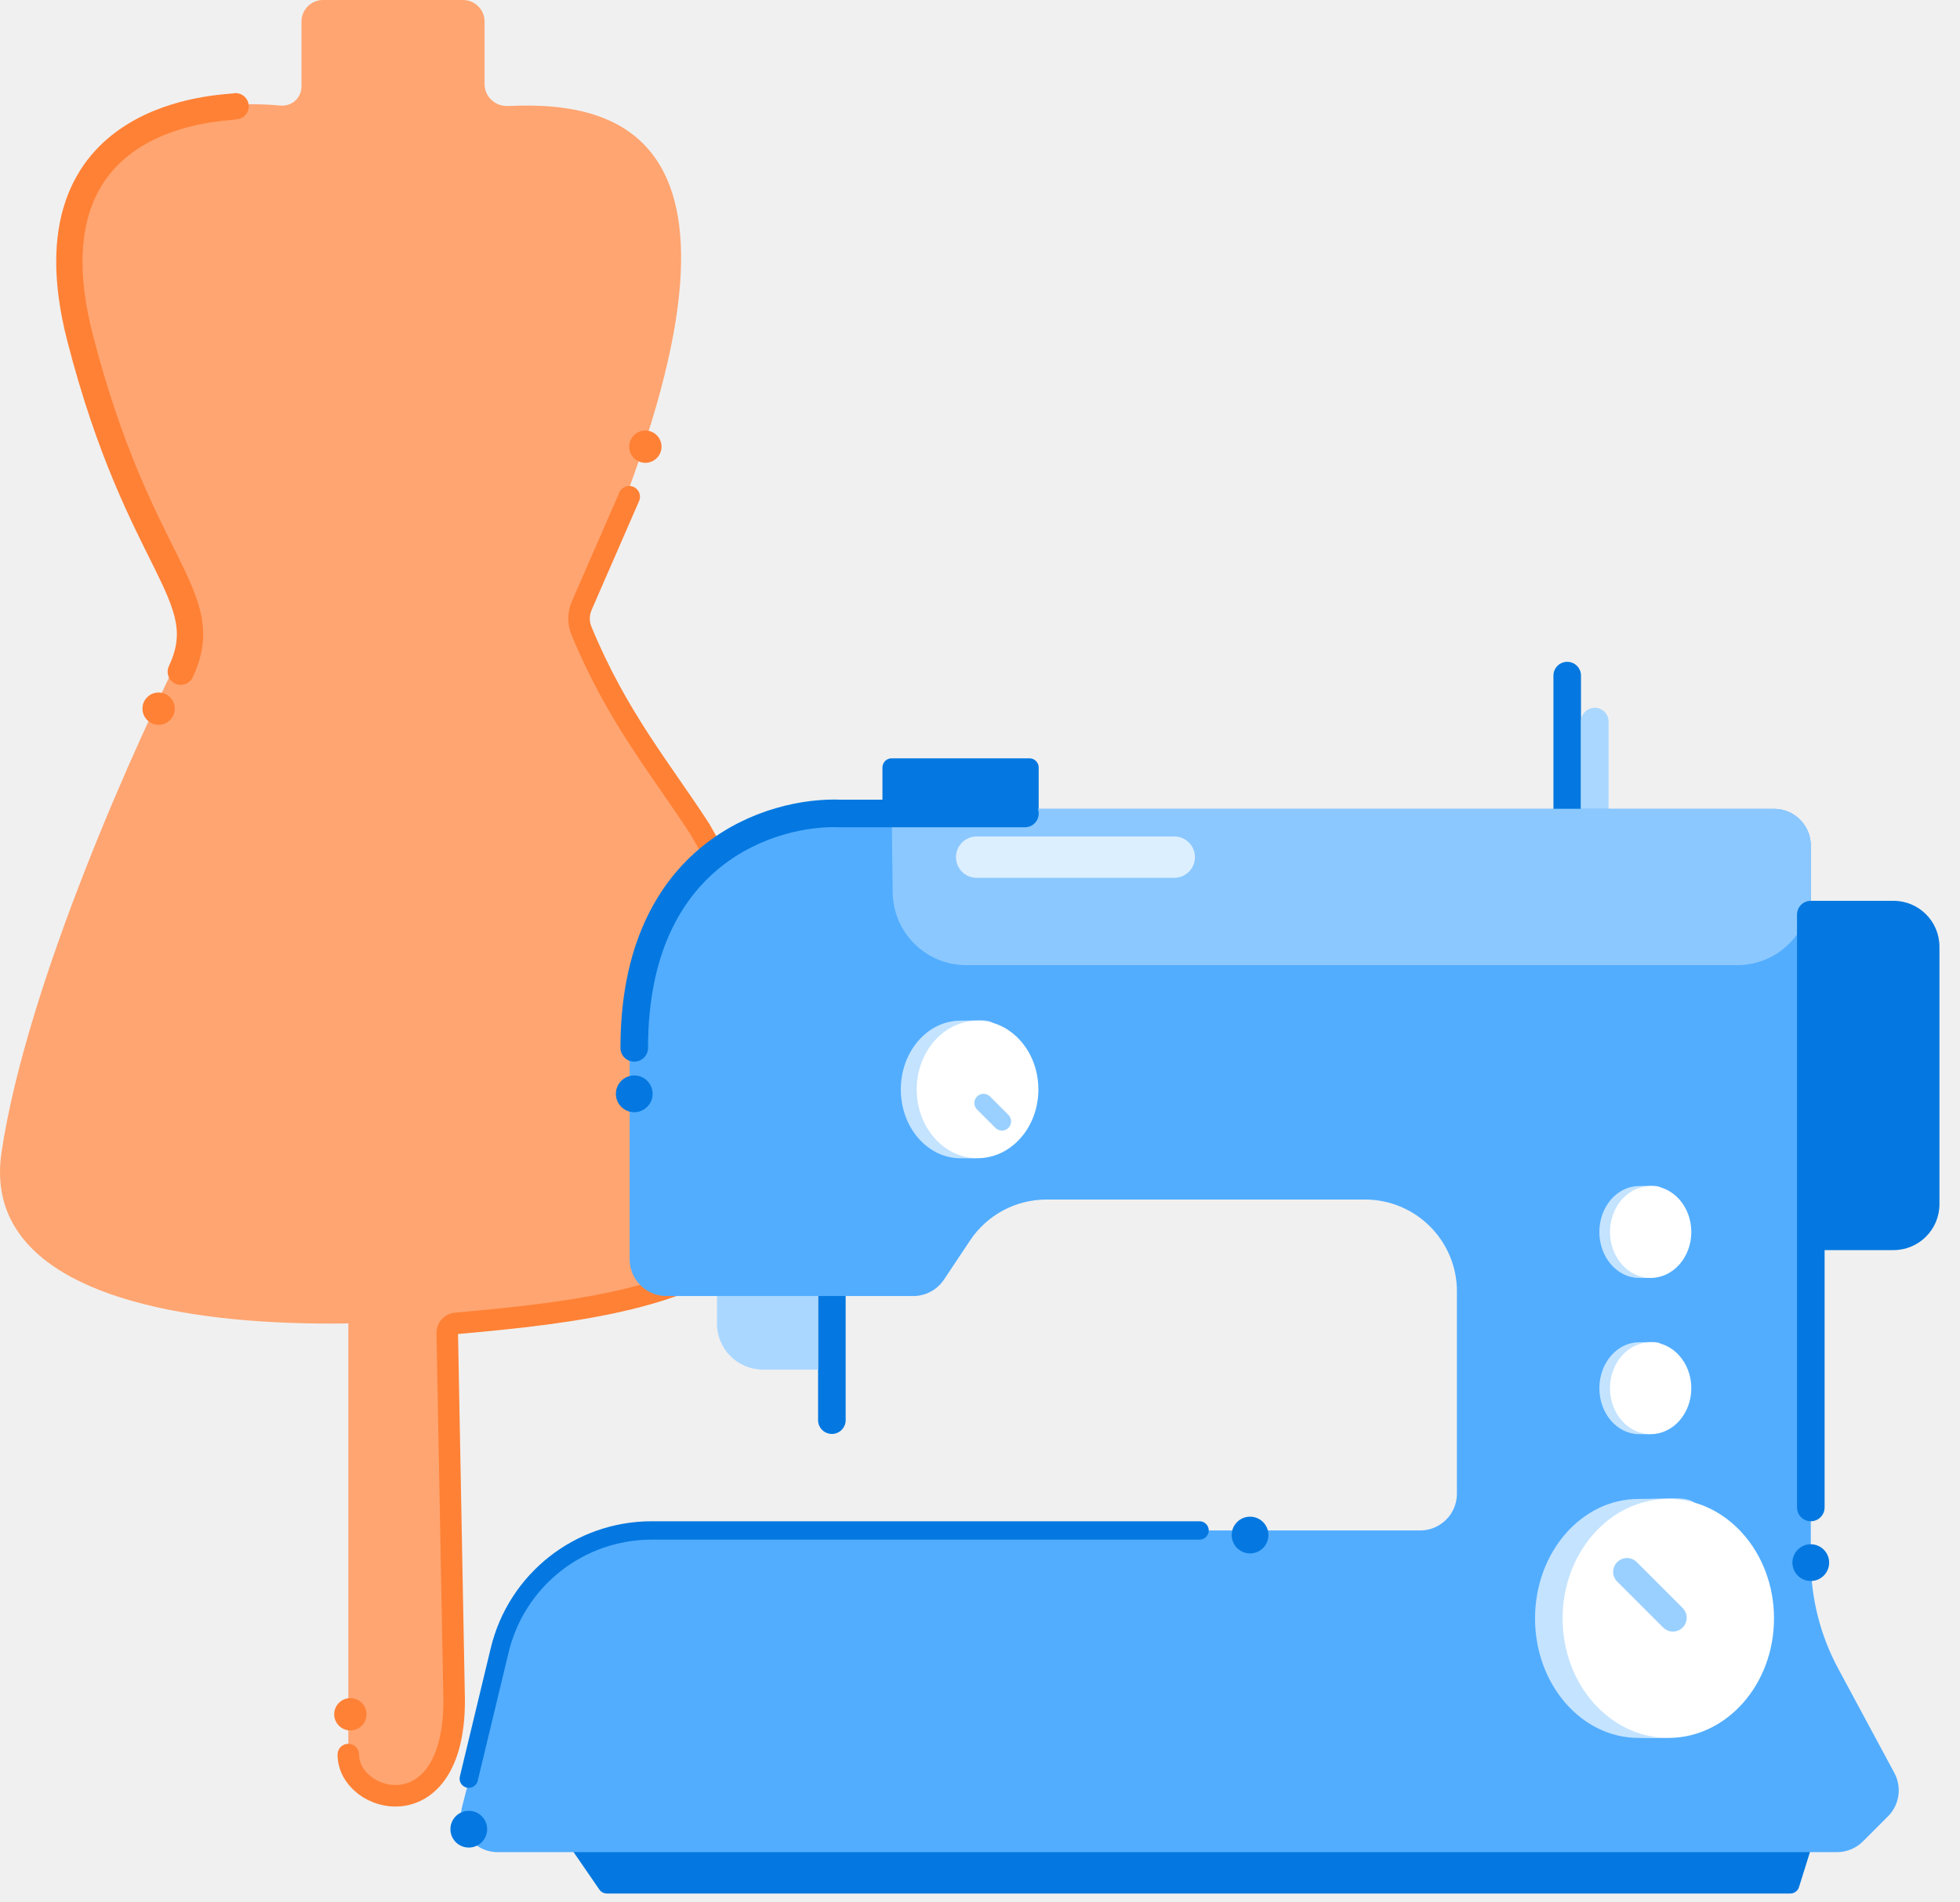
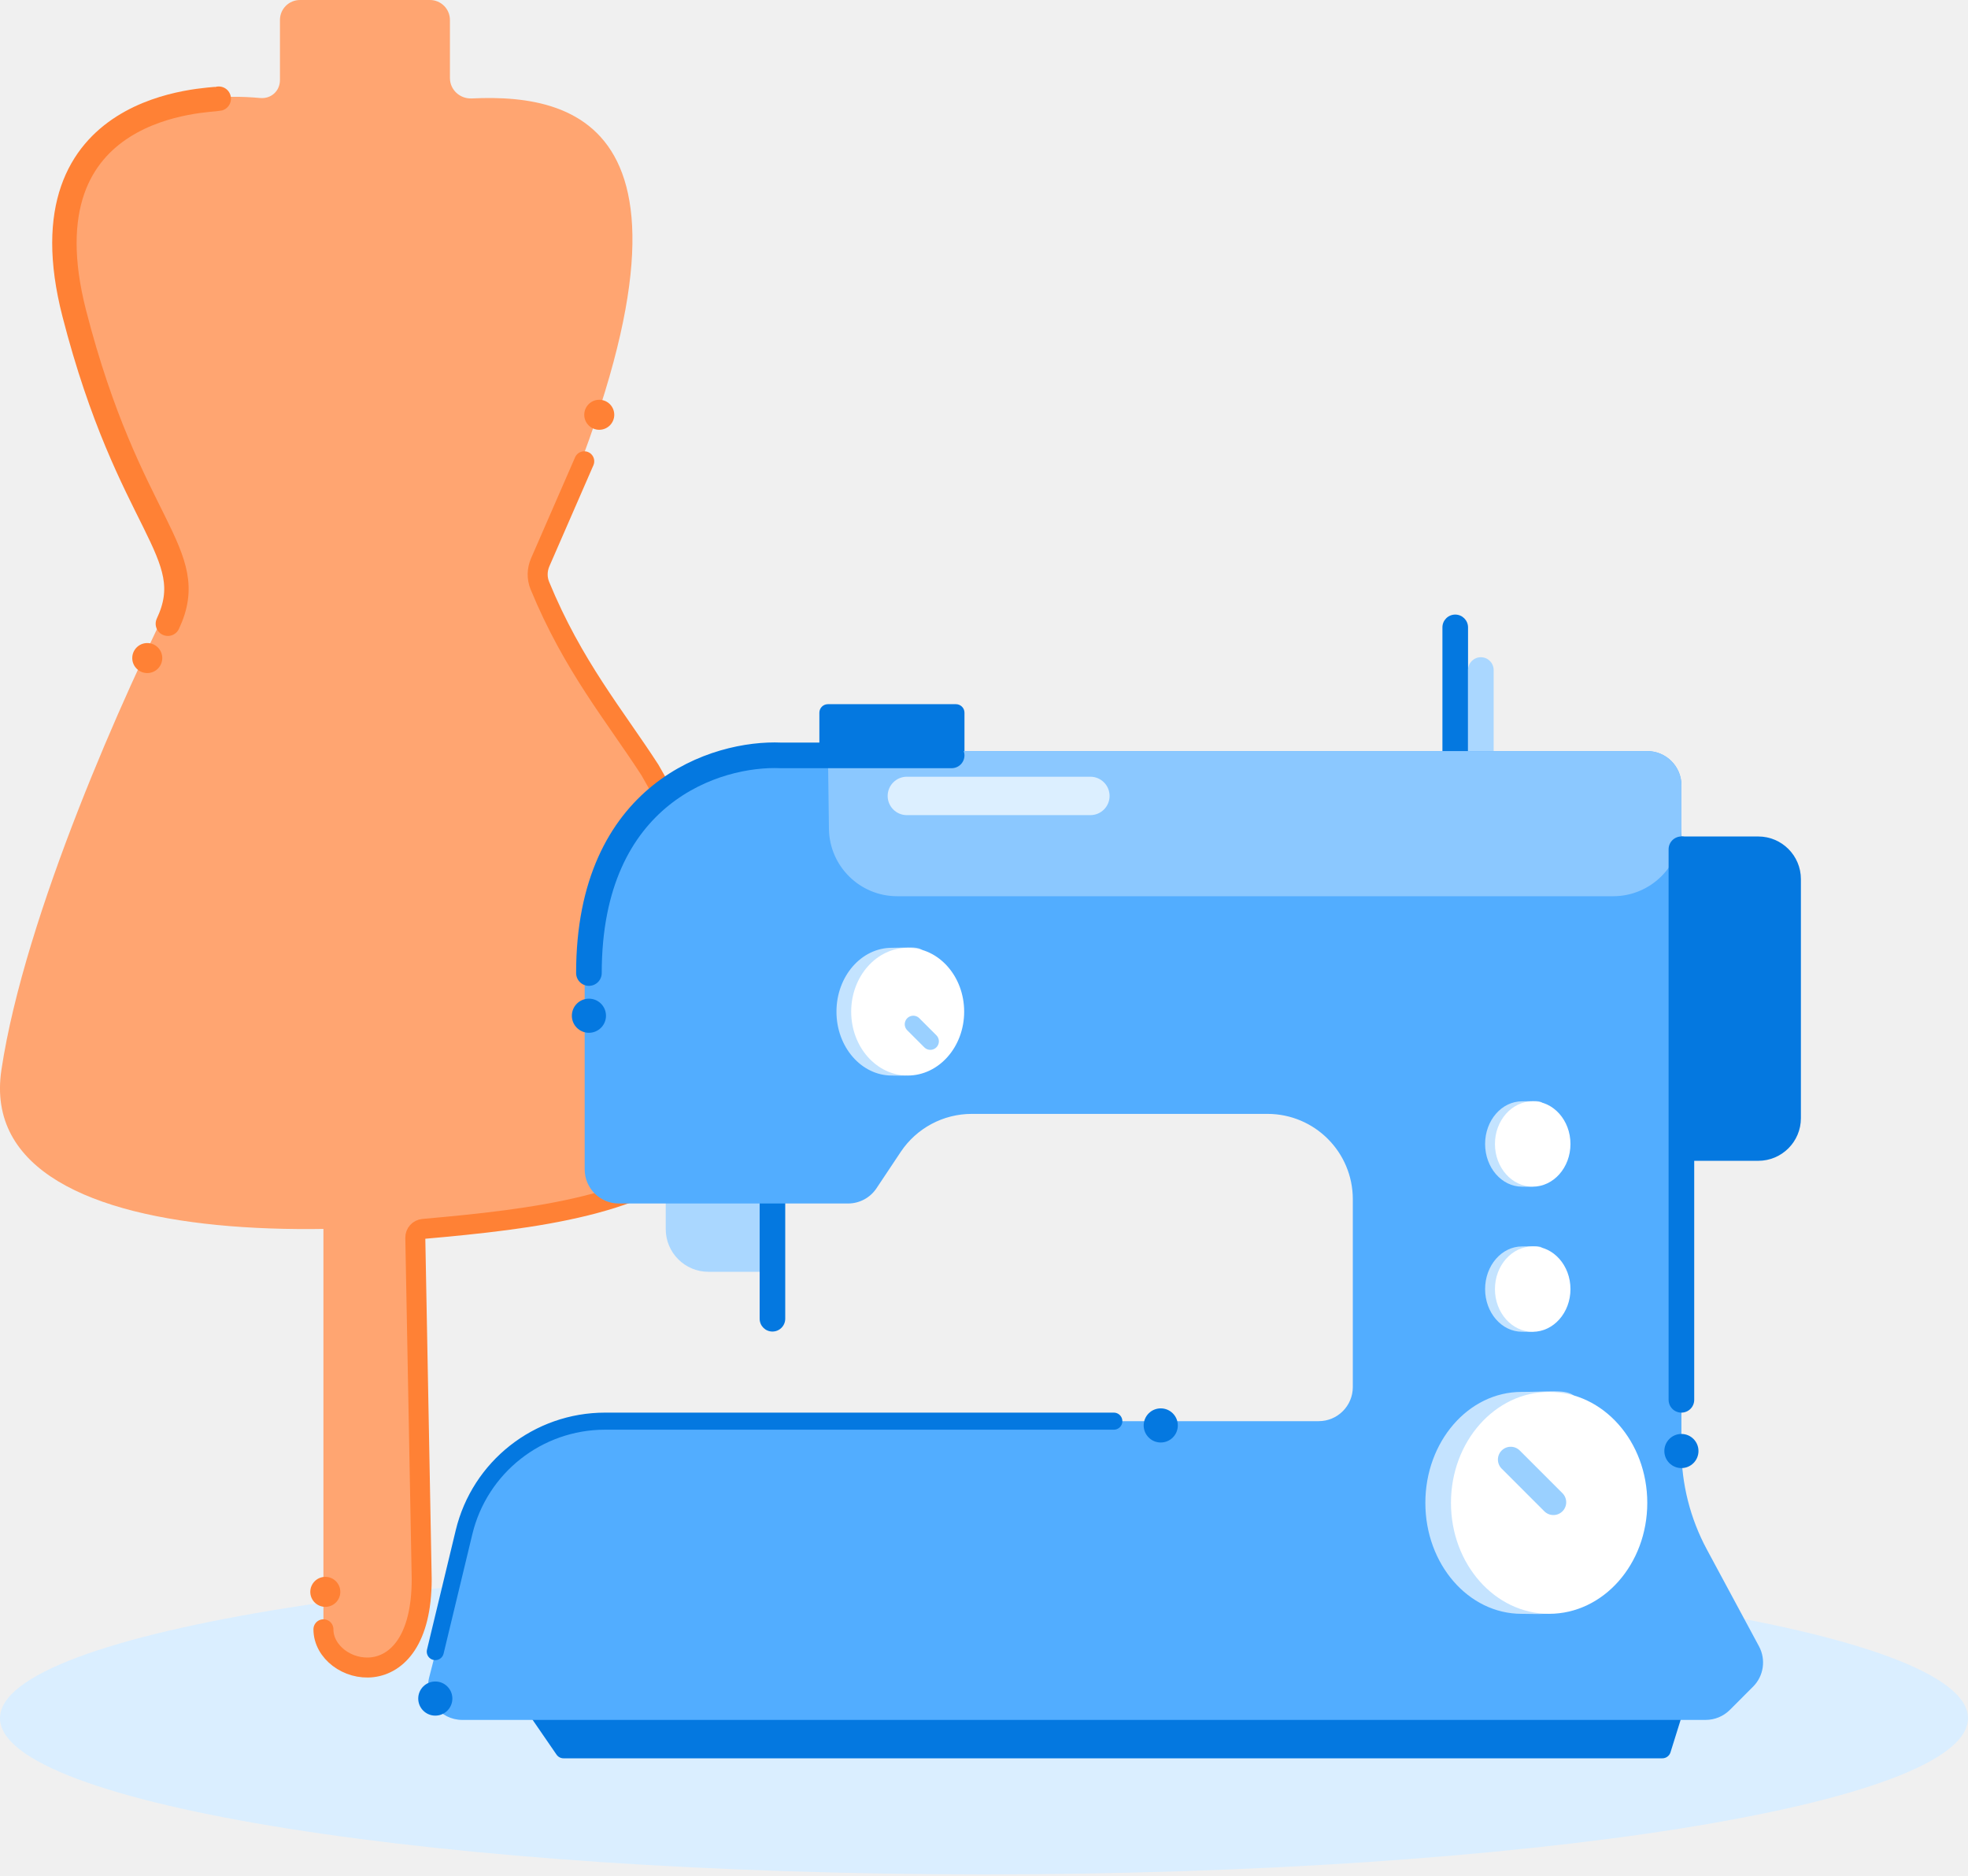
- <svg xmlns="http://www.w3.org/2000/svg" width="67" height="65" viewBox="0 0 67 65" fill="none">
-   <path d="M24.346 43.434C31.292 41.409 24.349 28.314 19.798 21.691C19.65 21.476 19.633 21.193 19.741 20.955C27.053 4.782 21.415 3.431 17.368 3.624C16.936 3.644 16.564 3.308 16.564 2.875V0.736C16.564 0.33 16.234 0 15.828 0H11.043C10.636 0 10.306 0.33 10.306 0.736V2.945C10.306 3.351 9.98 3.645 9.575 3.608C8.373 3.498 5.996 3.456 3.733 5.153C0.602 7.502 3.944 16.043 6.502 21.011C6.612 21.224 6.612 21.476 6.503 21.69C4.601 25.431 0.909 33.677 0.053 39.386C-1.052 46.747 15.512 46.011 24.346 43.434Z" fill="#FFA571" />
-   <path d="M11.907 42.129H15.444V59.816C15.444 60.793 14.652 61.585 13.675 61.585C12.699 61.585 11.907 60.793 11.907 59.816V42.129Z" fill="#FFA571" />
-   <path d="M11.907 59.977C11.907 61.665 15.525 62.63 15.525 58.128L15.289 45.565C15.286 45.395 15.414 45.253 15.582 45.238C23.78 44.512 32.545 43.234 23.926 28.343C22.638 26.352 21.091 24.514 19.875 21.558C19.761 21.282 19.769 20.972 19.888 20.699L21.509 16.98" stroke="#FF8135" stroke-width="0.736" stroke-linecap="round" />
-   <circle cx="11.976" cy="58.6" r="0.552" fill="#FF8135" />
-   <circle cx="5.422" cy="24.224" r="0.552" fill="#FF8135" />
-   <circle cx="22.061" cy="15.269" r="0.552" fill="#FF8135" />
-   <path d="M8.053 3.633C7.791 3.708 0.711 3.671 2.734 11.537C4.757 19.402 7.416 20.339 6.18 22.961" stroke="#FF8135" stroke-width="0.899" stroke-linecap="round" />
-   <path d="M61.786 62.213H19.45C19.197 62.213 19.048 62.497 19.191 62.706L20.488 64.591C20.546 64.676 20.643 64.727 20.747 64.727H61.197C61.335 64.727 61.456 64.638 61.497 64.506L62.086 62.621C62.15 62.419 61.998 62.213 61.786 62.213Z" fill="#0478E0" />
-   <path d="M27.965 48.545V44.964V29.064C27.965 28.804 28.176 28.593 28.437 28.593C28.697 28.593 28.908 28.804 28.908 29.064V48.545C28.908 48.806 28.697 49.017 28.437 49.017C28.176 49.017 27.965 48.806 27.965 48.545Z" fill="#0478E0" />
-   <path d="M53.102 32.521V30.935V23.095C53.102 22.834 53.313 22.623 53.573 22.623C53.833 22.623 54.044 22.834 54.044 23.095V32.521C54.044 32.781 53.833 32.992 53.573 32.992C53.313 32.992 53.102 32.781 53.102 32.521Z" fill="#0478E0" />
-   <path d="M54.044 34.092V32.506V24.665C54.044 24.405 54.255 24.194 54.516 24.194C54.776 24.194 54.987 24.405 54.987 24.665V34.092C54.987 34.352 54.776 34.563 54.516 34.563C54.255 34.563 54.044 34.352 54.044 34.092Z" fill="#AAD7FF" />
-   <path d="M26.08 46.817H27.965V42.732H24.509V45.246C24.509 46.114 25.212 46.817 26.08 46.817Z" fill="#AAD7FF" />
-   <path d="M35.192 27.965H30.479C30.305 27.965 30.165 27.824 30.165 27.65V26.236C30.165 26.063 30.305 25.922 30.479 25.922H35.192C35.365 25.922 35.506 26.063 35.506 26.236V27.65C35.506 27.824 35.365 27.965 35.192 27.965Z" fill="#0478E0" />
-   <path d="M60.014 41.161L60.014 32.364C60.014 31.496 60.718 30.793 61.585 30.793L64.727 30.793C65.595 30.793 66.298 31.496 66.298 32.364L66.298 41.161C66.298 42.029 65.595 42.733 64.727 42.733L61.585 42.733C60.718 42.733 60.014 42.029 60.014 41.161Z" fill="#0478E0" />
-   <path d="M32.266 43.744L33.16 42.404C33.742 41.529 34.723 41.004 35.774 41.004H46.661C48.396 41.004 49.803 42.411 49.803 44.146V51.059C49.803 51.753 49.24 52.316 48.546 52.316H21.879C19.729 52.316 17.85 53.772 17.315 55.855L15.801 61.743C15.596 62.539 16.197 63.313 17.018 63.313H62.793C63.127 63.313 63.446 63.181 63.682 62.945L64.538 62.089C64.93 61.697 65.019 61.093 64.756 60.605L62.839 57.044C62.222 55.9 61.9 54.62 61.9 53.32V41.497C61.9 41.398 61.98 41.319 62.078 41.319C62.153 41.319 62.213 41.257 62.212 41.182L62.058 32.744C62.058 32.707 62.027 32.678 61.99 32.678C61.94 32.678 61.9 32.637 61.9 32.587V28.907C61.9 28.213 61.337 27.65 60.643 27.65H28.751C24.76 27.65 21.524 30.886 21.524 34.877V43.047C21.524 43.741 22.087 44.303 22.781 44.303H31.22C31.64 44.303 32.033 44.093 32.266 43.744Z" fill="#52ADFF" />
-   <path d="M56.908 46.608C56.908 47.169 57.026 48.256 56.787 48.784C56.656 49.073 56.3 49.025 56.034 49.025C55.282 49.025 54.672 48.322 54.672 47.454C54.672 46.587 55.282 45.883 56.034 45.883C56.786 45.883 56.908 45.741 56.908 46.608Z" fill="#C3E3FF" />
-   <ellipse cx="56.425" cy="47.454" rx="1.39" ry="1.571" fill="white" />
-   <path d="M56.908 41.267C56.908 41.827 57.026 42.914 56.787 43.442C56.656 43.731 56.3 43.684 56.034 43.684C55.282 43.684 54.672 42.98 54.672 42.113C54.672 41.245 55.282 40.542 56.034 40.542C56.786 40.542 56.908 40.399 56.908 41.267Z" fill="#C3E3FF" />
-   <ellipse cx="56.425" cy="42.113" rx="1.39" ry="1.571" fill="white" />
-   <path d="M34.139 35.976C34.139 36.815 34.316 38.441 33.958 39.231C33.762 39.664 33.229 39.593 32.831 39.593C31.705 39.593 30.793 38.54 30.793 37.242C30.793 35.943 31.705 34.89 32.831 34.89C33.956 34.89 34.139 34.677 34.139 35.976Z" fill="#C3E3FF" />
-   <ellipse cx="33.416" cy="37.241" rx="2.08" ry="2.351" fill="white" />
-   <path d="M33.621 37.705L34.249 38.333" stroke="#9AD0FF" stroke-width="0.628" stroke-linecap="round" />
-   <path d="M30.516 30.511L30.483 27.969C30.481 27.794 30.622 27.65 30.797 27.65H60.643C61.337 27.65 61.9 28.213 61.9 28.907V30.478C61.9 31.866 60.775 32.992 59.386 32.992H33.03C31.654 32.992 30.534 31.886 30.516 30.511Z" fill="#8BC8FF" />
-   <path opacity="0.7" d="M40.141 28.593H33.386C32.995 28.593 32.679 28.91 32.679 29.3C32.679 29.69 32.995 30.007 33.386 30.007H40.141C40.532 30.007 40.848 29.69 40.848 29.3C40.848 28.91 40.532 28.593 40.141 28.593Z" fill="white" />
-   <path d="M58.286 53.124C58.286 54.581 58.593 57.407 57.972 58.78C57.632 59.532 56.705 59.408 56.013 59.408C54.058 59.408 52.473 57.579 52.473 55.323C52.473 53.068 54.058 51.239 56.013 51.239C57.968 51.239 58.286 50.868 58.286 53.124Z" fill="#C4E3FF" />
-   <ellipse cx="57.029" cy="55.323" rx="3.613" ry="4.085" fill="white" />
-   <path d="M55.615 53.73L57.186 55.301" stroke="#9AD0FF" stroke-width="0.943" stroke-linecap="round" />
-   <path d="M16.025 60.8L17.082 56.407C17.66 54.007 19.807 52.316 22.276 52.316H36.763H41.005" stroke="#0478E0" stroke-width="0.628" stroke-linecap="round" />
-   <circle cx="16.025" cy="62.528" r="0.628" fill="#0478E0" />
-   <circle cx="42.732" cy="52.473" r="0.628" fill="#0478E0" />
-   <circle cx="61.899" cy="53.416" r="0.628" fill="#0478E0" />
-   <circle cx="21.681" cy="37.391" r="0.628" fill="#0478E0" />
-   <path d="M21.681 35.82C21.681 29.159 26.394 27.703 28.75 27.808H35.035" stroke="#0478E0" stroke-width="0.943" stroke-linecap="round" />
-   <path d="M61.9 31.264L61.9 51.53" stroke="#0478E0" stroke-width="0.943" stroke-linecap="round" />
+ <svg xmlns="http://www.w3.org/2000/svg" width="64" height="61" viewBox="0 0 64 61" fill="none">
+   <ellipse cx="32" cy="55.873" rx="32" ry="5.079" fill="#DAEEFF" />
+   <path d="M21.507 38.369C27.642 36.579 21.509 25.012 17.489 19.161C17.358 18.971 17.343 18.721 17.438 18.511C23.898 4.224 18.917 3.031 15.342 3.201C14.96 3.219 14.632 2.922 14.632 2.539V0.65C14.632 0.291 14.341 0 13.982 0H9.755C9.396 0 9.104 0.291 9.104 0.65V2.601C9.104 2.96 8.816 3.22 8.459 3.187C7.397 3.09 5.297 3.053 3.298 4.552C0.531 6.627 3.484 14.172 5.744 18.56C5.841 18.749 5.841 18.971 5.745 19.16C4.065 22.465 0.803 29.749 0.046 34.792C-0.929 41.295 13.703 40.645 21.507 38.369Z" fill="#FFA571" />
+   <path d="M10.518 37.215H13.643V52.84C13.643 53.703 12.944 54.402 12.081 54.402C11.218 54.402 10.518 53.703 10.518 52.84V37.215Z" fill="#FFA571" />
+   <path d="M10.518 52.982C10.518 54.473 13.714 55.325 13.714 51.348L13.506 40.25C13.503 40.101 13.616 39.975 13.765 39.962C21.007 39.32 28.749 38.191 21.135 25.037C19.998 23.279 18.631 21.655 17.557 19.044C17.456 18.8 17.463 18.526 17.568 18.285L19 15" stroke="#FF8135" stroke-width="0.65" stroke-linecap="round" />
+   <circle cx="10.579" cy="51.765" r="0.488" fill="#FF8135" />
+   <circle cx="4.789" cy="21.399" r="0.488" fill="#FF8135" />
+   <circle cx="19.488" cy="13.488" r="0.488" fill="#FF8135" />
+   <path d="M7.114 3.209C6.882 3.276 0.629 3.243 2.415 10.191C4.202 17.139 6.551 17.966 5.459 20.283" stroke="#FF8135" stroke-width="0.794" stroke-linecap="round" />
+   <path d="M54.58 54.957H17.182C16.959 54.957 16.827 55.208 16.953 55.392L18.098 57.057C18.15 57.133 18.235 57.178 18.327 57.178H54.06C54.181 57.178 54.289 57.099 54.325 56.983L54.845 55.318C54.901 55.139 54.768 54.957 54.58 54.957Z" fill="#0478E0" />
+   <path d="M24.704 42.883V39.72V25.674C24.704 25.445 24.89 25.258 25.12 25.258C25.35 25.258 25.536 25.445 25.536 25.674V42.883C25.536 43.113 25.35 43.3 25.12 43.3C24.89 43.3 24.704 43.113 24.704 42.883Z" fill="#0478E0" />
+   <path d="M46.908 28.728V27.327V20.401C46.908 20.171 47.095 19.985 47.325 19.985C47.554 19.985 47.741 20.171 47.741 20.401V28.728C47.741 28.958 47.554 29.144 47.325 29.144C47.095 29.144 46.908 28.958 46.908 28.728Z" fill="#0478E0" />
+   <path d="M47.741 30.116V28.714V21.789C47.741 21.559 47.928 21.372 48.158 21.372C48.388 21.372 48.574 21.559 48.574 21.789V30.116C48.574 30.345 48.388 30.532 48.158 30.532C47.928 30.532 47.741 30.345 47.741 30.116Z" fill="#AAD7FF" />
+   <path d="M23.038 41.357H24.704V37.748H21.65V39.969C21.65 40.735 22.272 41.357 23.038 41.357Z" fill="#AAD7FF" />
+   <path d="M31.087 24.703H26.924C26.771 24.703 26.646 24.579 26.646 24.425V23.176C26.646 23.023 26.771 22.899 26.924 22.899H31.087C31.241 22.899 31.365 23.023 31.365 23.176V24.425C31.365 24.579 31.241 24.703 31.087 24.703Z" fill="#0478E0" />
+   <path d="M53.015 36.361L53.015 28.589C53.015 27.823 53.636 27.201 54.403 27.201L57.178 27.201C57.945 27.201 58.566 27.823 58.566 28.589L58.566 36.361C58.566 37.127 57.945 37.748 57.178 37.748L54.403 37.748C53.636 37.748 53.015 37.127 53.015 36.361Z" fill="#0478E0" />
+   <path d="M28.503 38.642L29.292 37.458C29.807 36.686 30.674 36.222 31.602 36.222H41.218C42.752 36.222 43.994 37.465 43.994 38.998V45.104C43.994 45.717 43.497 46.214 42.884 46.214H19.327C17.427 46.214 15.768 47.501 15.295 49.341L13.958 54.542C13.777 55.245 14.308 55.929 15.033 55.929H55.469C55.764 55.929 56.046 55.812 56.255 55.604L57.011 54.847C57.357 54.501 57.435 53.968 57.203 53.536L55.51 50.391C54.965 49.38 54.68 48.25 54.68 47.102V36.657C54.68 36.57 54.751 36.499 54.838 36.499C54.904 36.499 54.957 36.445 54.956 36.379L54.82 28.925C54.819 28.893 54.793 28.866 54.76 28.866C54.716 28.866 54.68 28.831 54.68 28.787V25.536C54.68 24.923 54.183 24.425 53.57 24.425H25.398C21.872 24.425 19.014 27.284 19.014 30.809V38.026C19.014 38.639 19.511 39.136 20.124 39.136H27.579C27.95 39.136 28.297 38.951 28.503 38.642Z" fill="#52ADFF" />
+   <path d="M50.271 41.172C50.271 41.668 50.375 42.628 50.164 43.094C50.048 43.349 49.734 43.307 49.499 43.307C48.834 43.307 48.296 42.686 48.296 41.92C48.296 41.153 48.834 40.532 49.499 40.532C50.163 40.532 50.271 40.406 50.271 41.172Z" fill="#C3E3FF" />
+   <ellipse cx="49.844" cy="41.92" rx="1.228" ry="1.388" fill="white" />
+   <path d="M50.271 36.454C50.271 36.949 50.375 37.909 50.164 38.375C50.048 38.631 49.734 38.589 49.499 38.589C48.834 38.589 48.296 37.967 48.296 37.201C48.296 36.434 48.834 35.813 49.499 35.813C50.163 35.813 50.271 35.687 50.271 36.454Z" fill="#C3E3FF" />
+   <ellipse cx="49.844" cy="37.201" rx="1.228" ry="1.388" fill="white" />
+   <path d="M30.157 31.78C30.157 32.521 30.314 33.958 29.998 34.656C29.825 35.038 29.354 34.975 29.002 34.975C28.008 34.975 27.202 34.045 27.202 32.898C27.202 31.751 28.008 30.821 29.002 30.821C29.996 30.821 30.157 30.633 30.157 31.78Z" fill="#C3E3FF" />
+   <ellipse cx="29.518" cy="32.898" rx="1.837" ry="2.077" fill="white" />
+   <path d="M29.7 33.307L30.255 33.862" stroke="#9AD0FF" stroke-width="0.555" stroke-linecap="round" />
+   <path d="M26.957 26.952L26.928 24.707C26.926 24.552 27.051 24.425 27.206 24.425H53.57C54.184 24.425 54.681 24.923 54.681 25.536V26.924C54.681 28.15 53.686 29.144 52.46 29.144H29.177C27.962 29.144 26.973 28.167 26.957 26.952Z" fill="#8BC8FF" />
+   <path opacity="0.7" d="M35.459 25.258H29.492C29.147 25.258 28.867 25.538 28.867 25.883C28.867 26.228 29.147 26.507 29.492 26.507H35.459C35.804 26.507 36.084 26.228 36.084 25.883C36.084 25.538 35.804 25.258 35.459 25.258Z" fill="white" />
+   <path d="M51.488 46.928C51.488 48.215 51.759 50.712 51.21 51.924C50.91 52.589 50.091 52.479 49.48 52.479C47.753 52.479 46.353 50.864 46.353 48.871C46.353 46.878 47.753 45.263 49.48 45.263C51.207 45.263 51.488 44.935 51.488 46.928Z" fill="#C4E3FF" />
+   <ellipse cx="50.378" cy="48.871" rx="3.192" ry="3.608" fill="white" />
+   <path d="M49.129 47.463L50.517 48.851" stroke="#9AD0FF" stroke-width="0.833" stroke-linecap="round" />
+   <path d="M14.156 53.708L15.09 49.828C15.6 47.708 17.497 46.214 19.677 46.214H32.475H36.222" stroke="#0478E0" stroke-width="0.555" stroke-linecap="round" />
+   <circle cx="14.156" cy="55.235" r="0.555" fill="#0478E0" />
+   <circle cx="37.748" cy="46.353" r="0.555" fill="#0478E0" />
+   <circle cx="54.68" cy="47.185" r="0.555" fill="#0478E0" />
+   <circle cx="19.152" cy="33.03" r="0.555" fill="#0478E0" />
+   <path d="M19.152 31.642C19.152 25.758 23.315 24.472 25.397 24.564H30.948" stroke="#0478E0" stroke-width="0.833" stroke-linecap="round" />
+   <path d="M54.68 27.617L54.68 45.52" stroke="#0478E0" stroke-width="0.833" stroke-linecap="round" />
</svg>
